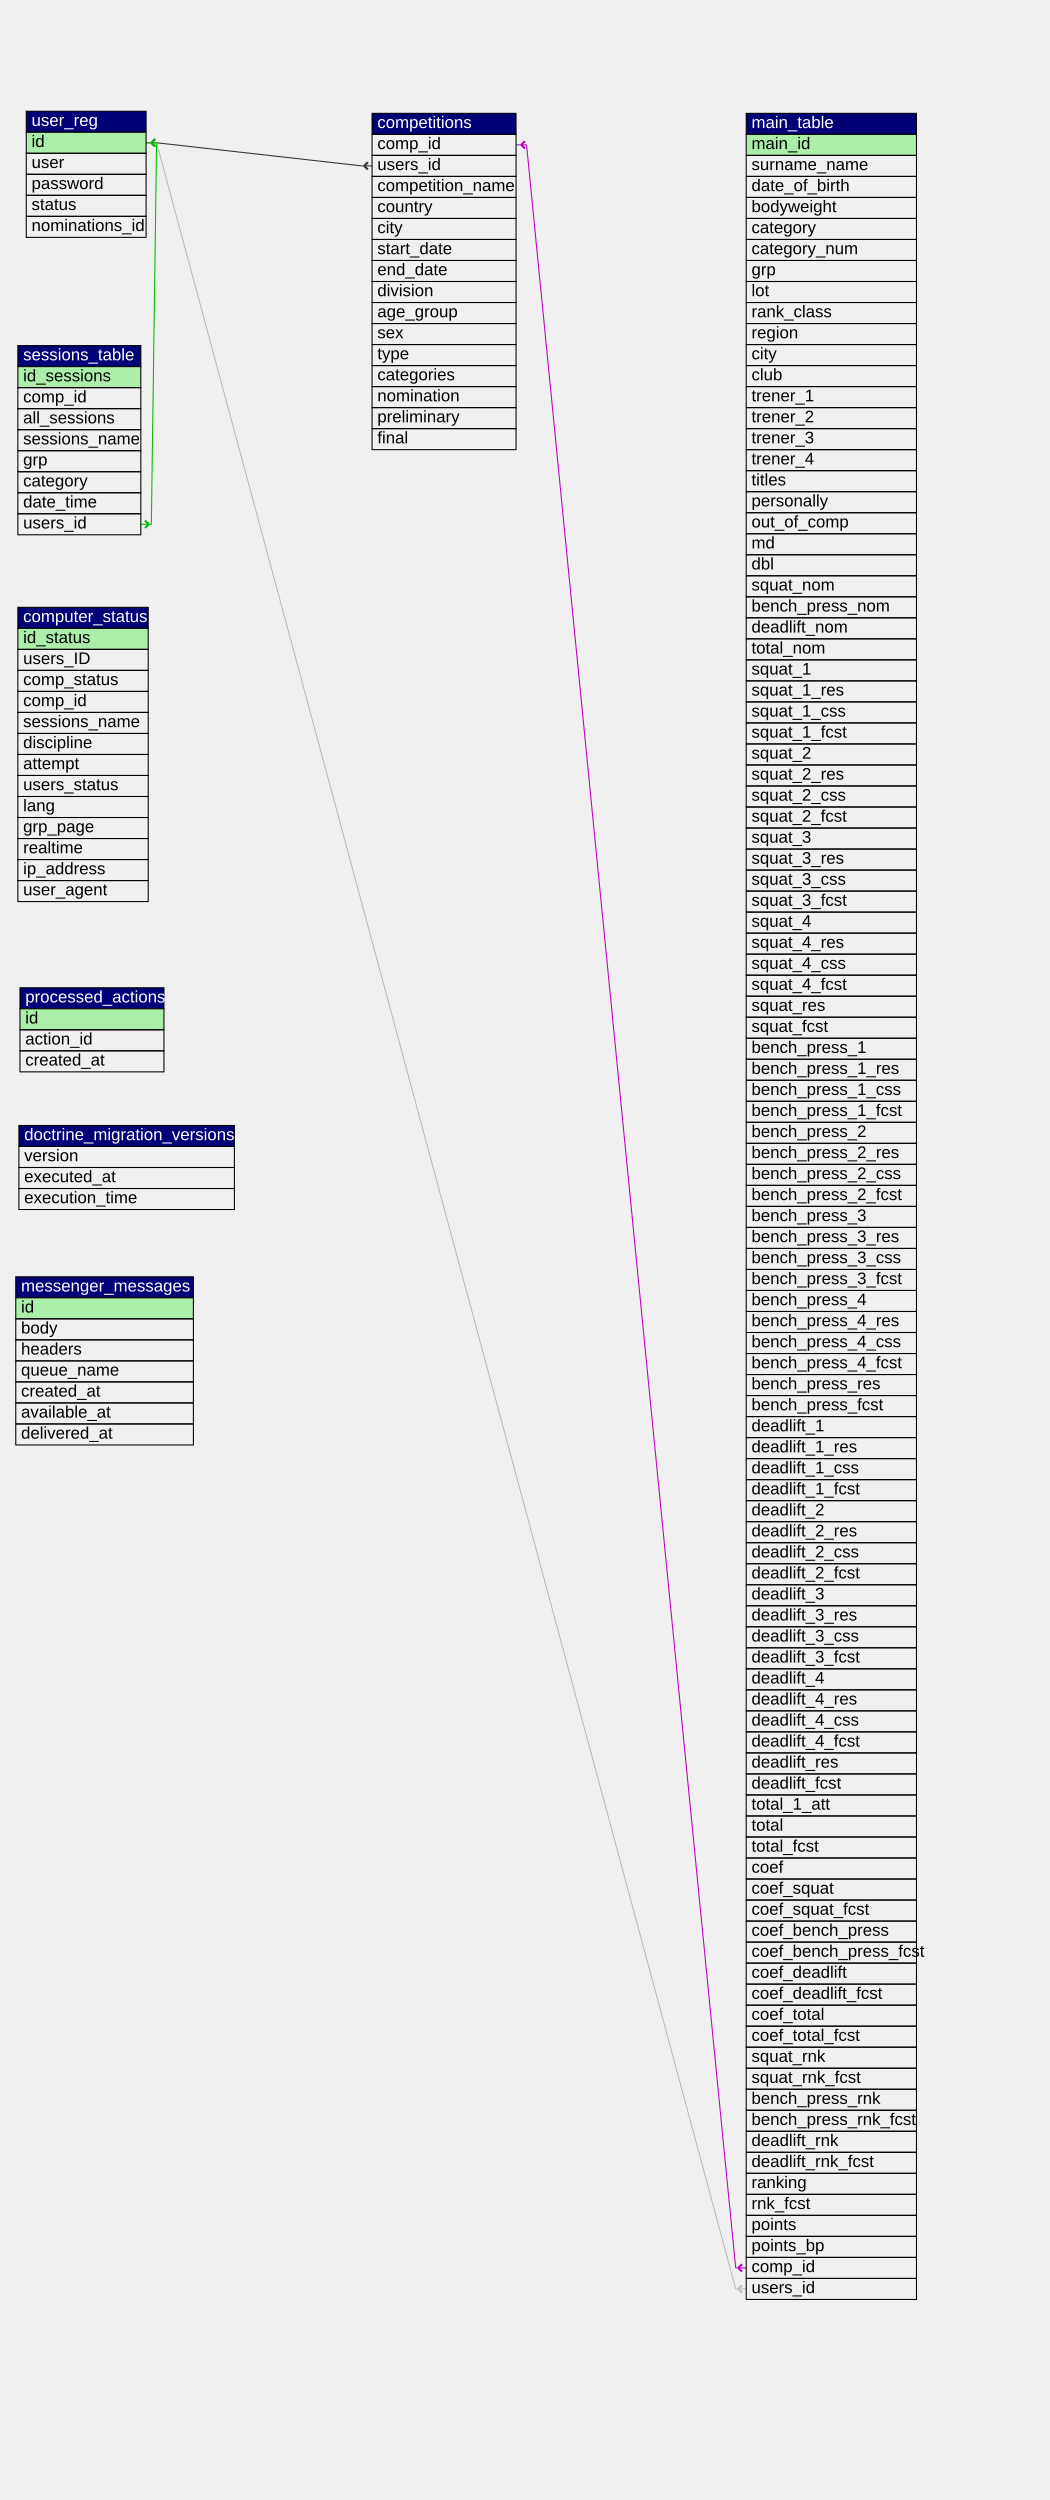
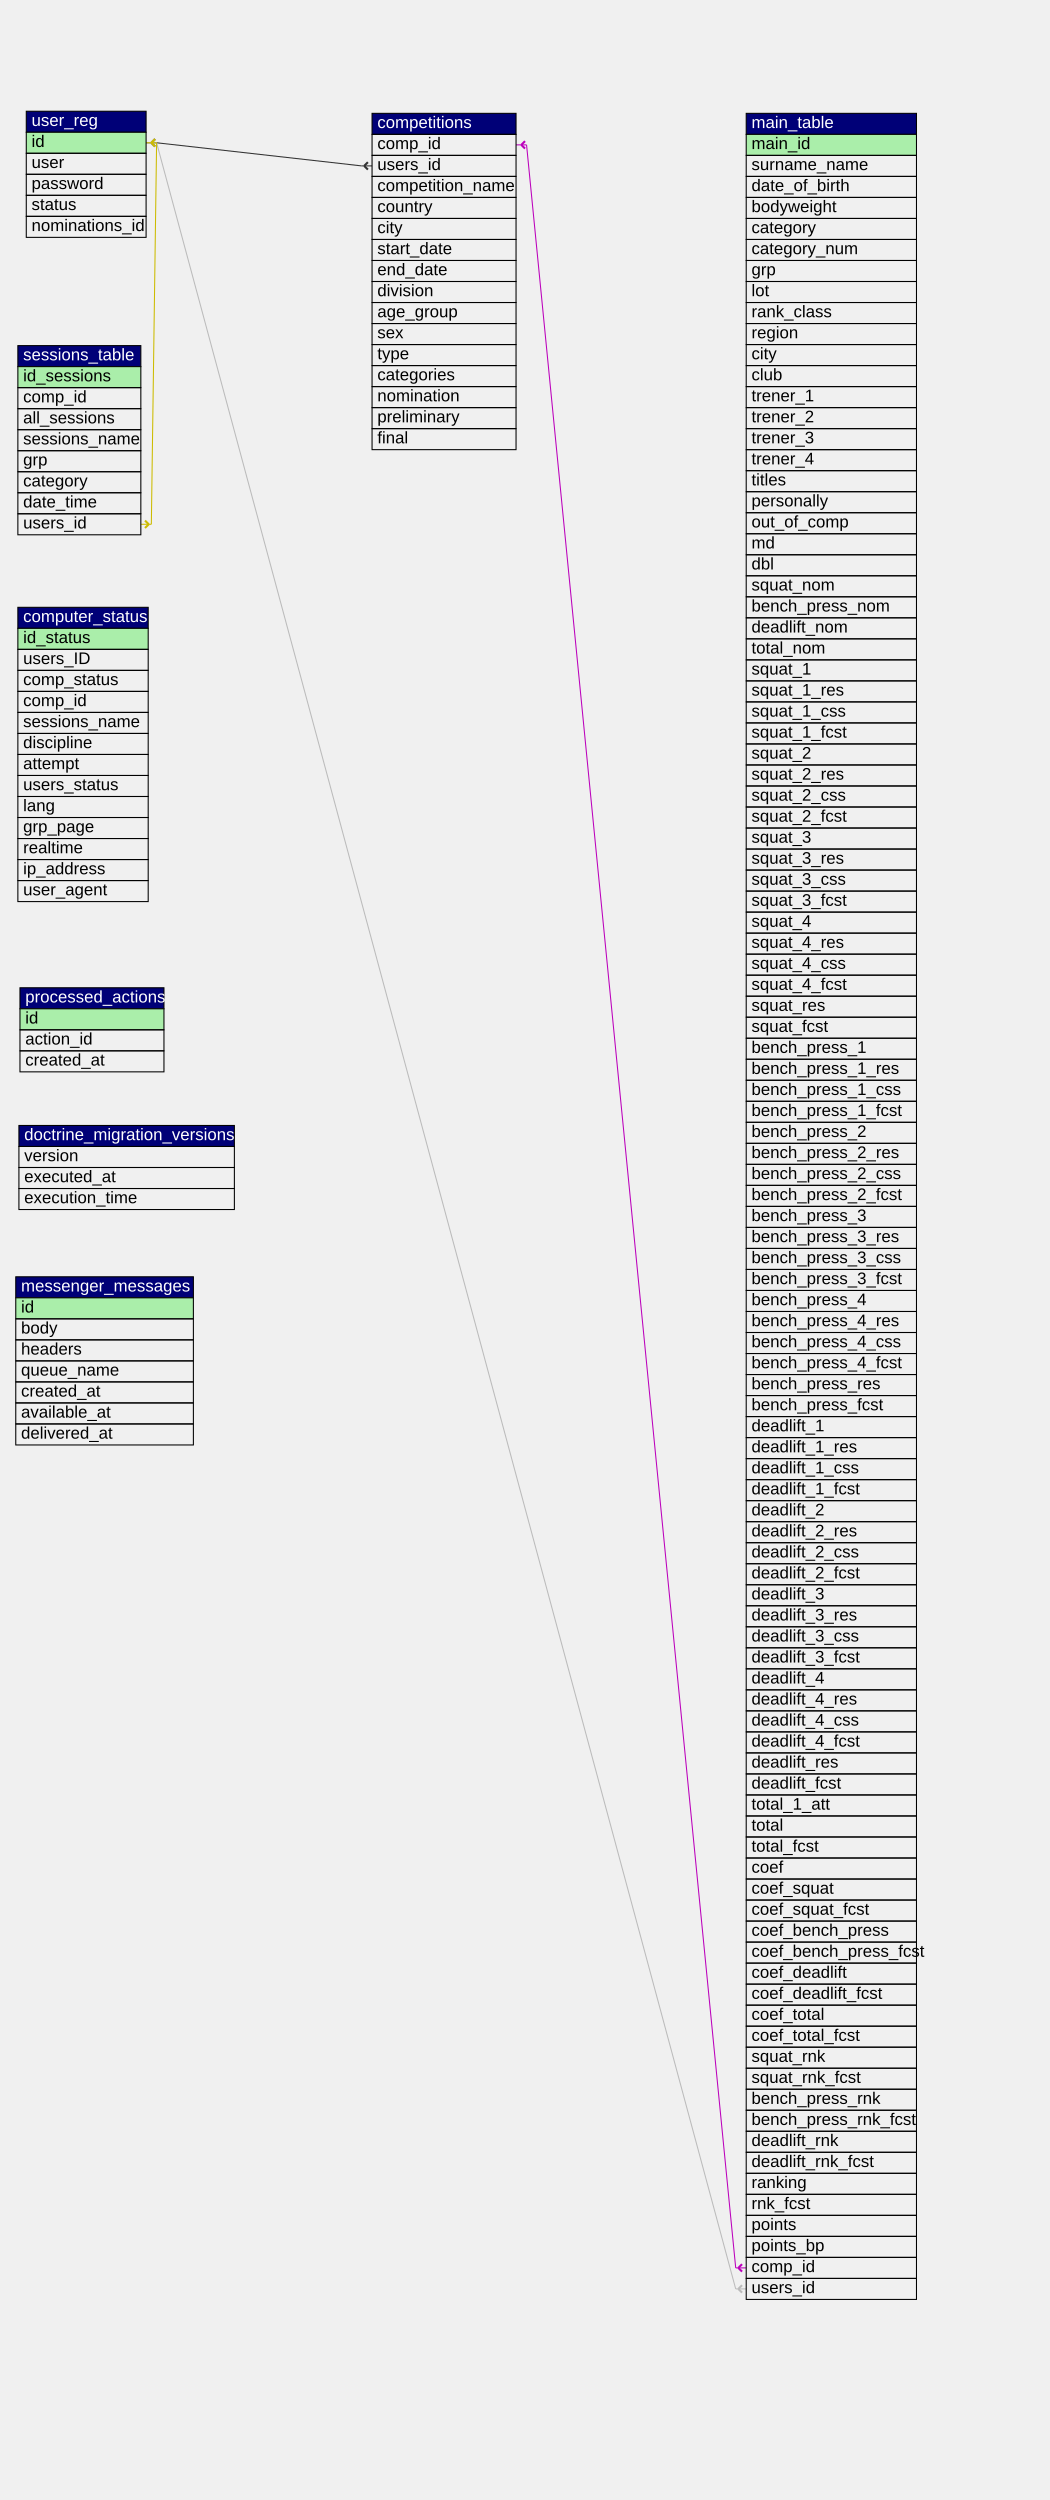
<svg xmlns="http://www.w3.org/2000/svg" viewBox="112 85 999 2197" width="887px" height="2112px" version="1.1">
  <line x1="466" y1="152" x2="456" y2="152" style="stroke:#333;stroke-width:1;" />
  <line x1="261" y1="130" x2="251" y2="130" style="stroke:#333;stroke-width:1;" />
  <line x1="456" y1="152" x2="261" y2="130" style="stroke:#333;stroke-width:1;" />
  <line x1="458.5" y1="152" x2="462.036" y2="155.536" style="stroke:#333;stroke-width:2;" />
  <line x1="458.5" y1="152" x2="462.036" y2="148.464" style="stroke:#333;stroke-width:2;" />
  <line x1="256" y1="130" x2="259.536" y2="133.536" style="stroke:#333;stroke-width:2;" />
  <line x1="256" y1="130" x2="259.536" y2="126.464" style="stroke:#333;stroke-width:2;" />
  <line x1="822" y1="2152" x2="812" y2="2152" style="stroke:#b0b;stroke-width:1;" />
  <line x1="613" y1="132" x2="603" y2="132" style="stroke:#b0b;stroke-width:1;" />
  <line x1="812" y1="2152" x2="613" y2="132" style="stroke:#b0b;stroke-width:1;" />
  <line x1="814.5" y1="2152" x2="818.036" y2="2155.536" style="stroke:#b0b;stroke-width:2;" />
  <line x1="814.5" y1="2152" x2="818.036" y2="2148.464" style="stroke:#b0b;stroke-width:2;" />
  <line x1="608" y1="132" x2="611.536" y2="135.536" style="stroke:#b0b;stroke-width:2;" />
  <line x1="608" y1="132" x2="611.536" y2="128.464" style="stroke:#b0b;stroke-width:2;" />
  <line x1="822" y1="2172" x2="812" y2="2172" style="stroke:#bbb;stroke-width:1;" />
  <line x1="261" y1="130" x2="251" y2="130" style="stroke:#bbb;stroke-width:1;" />
  <line x1="812" y1="2172" x2="261" y2="130" style="stroke:#bbb;stroke-width:1;" />
  <line x1="814.5" y1="2172" x2="818.036" y2="2175.536" style="stroke:#bbb;stroke-width:2;" />
  <line x1="814.5" y1="2172" x2="818.036" y2="2168.464" style="stroke:#bbb;stroke-width:2;" />
  <line x1="256" y1="130" x2="259.536" y2="133.536" style="stroke:#bbb;stroke-width:2;" />
  <line x1="256" y1="130" x2="259.536" y2="126.464" style="stroke:#bbb;stroke-width:2;" />
-   <line x1="246" y1="493" x2="256" y2="493" style="stroke:#0b0;stroke-width:1;" />
-   <line x1="261" y1="130" x2="251" y2="130" style="stroke:#0b0;stroke-width:1;" />
-   <line x1="256" y1="493" x2="261" y2="130" style="stroke:#0b0;stroke-width:1;" />
-   <line x1="253.5" y1="493" x2="249.964" y2="496.536" style="stroke:#0b0;stroke-width:2;" />
-   <line x1="253.5" y1="493" x2="249.964" y2="489.464" style="stroke:#0b0;stroke-width:2;" />
-   <line x1="256" y1="130" x2="259.536" y2="133.536" style="stroke:#0b0;stroke-width:2;" />
-   <line x1="256" y1="130" x2="259.536" y2="126.464" style="stroke:#0b0;stroke-width:2;" />
+   <line x1="246" y1="493" x2="256" y2="493" style="stroke:#cb0;stroke-width:1;" />
+   <line x1="261" y1="130" x2="251" y2="130" style="stroke:#cb0;stroke-width:1;" />
+   <line x1="256" y1="493" x2="261" y2="130" style="stroke:#cb0;stroke-width:1;" />
+   <line x1="253.5" y1="493" x2="249.964" y2="496.536" style="stroke:#cb0;stroke-width:2;" />
+   <line x1="253.5" y1="493" x2="249.964" y2="489.464" style="stroke:#cb0;stroke-width:2;" />
+   <line x1="256" y1="130" x2="259.536" y2="133.536" style="stroke:#cb0;stroke-width:2;" />
+   <line x1="256" y1="130" x2="259.536" y2="126.464" style="stroke:#cb0;stroke-width:2;" />
  <rect width="137" height="20" x="466" y="102" style="fill:#007;stroke:black;" />
  <text width="137" height="20" x="471" y="116" style="fill:#fff;" font-family="Arial" font-size="16px"> competitions</text>
  <rect width="137" height="20" x="466" y="122" style="fill:none;stroke:black;" />
  <text width="137" height="20" x="471" y="136" style="fill:black;" font-family="Arial" font-size="16px">comp_id</text>
  <rect width="137" height="20" x="466" y="142" style="fill:none;stroke:black;" />
  <text width="137" height="20" x="471" y="156" style="fill:black;" font-family="Arial" font-size="16px">users_id</text>
  <rect width="137" height="20" x="466" y="162" style="fill:none;stroke:black;" />
  <text width="137" height="20" x="471" y="176" style="fill:black;" font-family="Arial" font-size="16px">competition_name</text>
  <rect width="137" height="20" x="466" y="182" style="fill:none;stroke:black;" />
  <text width="137" height="20" x="471" y="196" style="fill:black;" font-family="Arial" font-size="16px">country</text>
  <rect width="137" height="20" x="466" y="202" style="fill:none;stroke:black;" />
  <text width="137" height="20" x="471" y="216" style="fill:black;" font-family="Arial" font-size="16px">city</text>
  <rect width="137" height="20" x="466" y="222" style="fill:none;stroke:black;" />
  <text width="137" height="20" x="471" y="236" style="fill:black;" font-family="Arial" font-size="16px">start_date</text>
  <rect width="137" height="20" x="466" y="242" style="fill:none;stroke:black;" />
  <text width="137" height="20" x="471" y="256" style="fill:black;" font-family="Arial" font-size="16px">end_date</text>
  <rect width="137" height="20" x="466" y="262" style="fill:none;stroke:black;" />
  <text width="137" height="20" x="471" y="276" style="fill:black;" font-family="Arial" font-size="16px">division</text>
  <rect width="137" height="20" x="466" y="282" style="fill:none;stroke:black;" />
  <text width="137" height="20" x="471" y="296" style="fill:black;" font-family="Arial" font-size="16px">age_group</text>
  <rect width="137" height="20" x="466" y="302" style="fill:none;stroke:black;" />
  <text width="137" height="20" x="471" y="316" style="fill:black;" font-family="Arial" font-size="16px">sex</text>
  <rect width="137" height="20" x="466" y="322" style="fill:none;stroke:black;" />
  <text width="137" height="20" x="471" y="336" style="fill:black;" font-family="Arial" font-size="16px">type</text>
  <rect width="137" height="20" x="466" y="342" style="fill:none;stroke:black;" />
  <text width="137" height="20" x="471" y="356" style="fill:black;" font-family="Arial" font-size="16px">categories</text>
  <rect width="137" height="20" x="466" y="362" style="fill:none;stroke:black;" />
  <text width="137" height="20" x="471" y="376" style="fill:black;" font-family="Arial" font-size="16px">nomination</text>
  <rect width="137" height="20" x="466" y="382" style="fill:none;stroke:black;" />
  <text width="137" height="20" x="471" y="396" style="fill:black;" font-family="Arial" font-size="16px">preliminary</text>
  <rect width="137" height="20" x="466" y="402" style="fill:none;stroke:black;" />
  <text width="137" height="20" x="471" y="416" style="fill:black;" font-family="Arial" font-size="16px">final</text>
  <rect width="124" height="20" x="129" y="572" style="fill:#007;stroke:black;" />
  <text width="124" height="20" x="134" y="586" style="fill:#fff;" font-family="Arial" font-size="16px"> computer_status</text>
  <rect width="124" height="20" x="129" y="592" style="fill:#aea;stroke:black;" />
  <text width="124" height="20" x="134" y="606" style="fill:black;" font-family="Arial" font-size="16px">id_status</text>
  <rect width="124" height="20" x="129" y="612" style="fill:none;stroke:black;" />
  <text width="124" height="20" x="134" y="626" style="fill:black;" font-family="Arial" font-size="16px">users_ID</text>
  <rect width="124" height="20" x="129" y="632" style="fill:none;stroke:black;" />
  <text width="124" height="20" x="134" y="646" style="fill:black;" font-family="Arial" font-size="16px">comp_status</text>
  <rect width="124" height="20" x="129" y="652" style="fill:none;stroke:black;" />
  <text width="124" height="20" x="134" y="666" style="fill:black;" font-family="Arial" font-size="16px">comp_id</text>
  <rect width="124" height="20" x="129" y="672" style="fill:none;stroke:black;" />
  <text width="124" height="20" x="134" y="686" style="fill:black;" font-family="Arial" font-size="16px">sessions_name</text>
  <rect width="124" height="20" x="129" y="692" style="fill:none;stroke:black;" />
  <text width="124" height="20" x="134" y="706" style="fill:black;" font-family="Arial" font-size="16px">discipline</text>
  <rect width="124" height="20" x="129" y="712" style="fill:none;stroke:black;" />
  <text width="124" height="20" x="134" y="726" style="fill:black;" font-family="Arial" font-size="16px">attempt</text>
  <rect width="124" height="20" x="129" y="732" style="fill:none;stroke:black;" />
  <text width="124" height="20" x="134" y="746" style="fill:black;" font-family="Arial" font-size="16px">users_status</text>
  <rect width="124" height="20" x="129" y="752" style="fill:none;stroke:black;" />
  <text width="124" height="20" x="134" y="766" style="fill:black;" font-family="Arial" font-size="16px">lang</text>
  <rect width="124" height="20" x="129" y="772" style="fill:none;stroke:black;" />
  <text width="124" height="20" x="134" y="786" style="fill:black;" font-family="Arial" font-size="16px">grp_page</text>
  <rect width="124" height="20" x="129" y="792" style="fill:none;stroke:black;" />
  <text width="124" height="20" x="134" y="806" style="fill:black;" font-family="Arial" font-size="16px">realtime</text>
  <rect width="124" height="20" x="129" y="812" style="fill:none;stroke:black;" />
  <text width="124" height="20" x="134" y="826" style="fill:black;" font-family="Arial" font-size="16px">ip_address</text>
  <rect width="124" height="20" x="129" y="832" style="fill:none;stroke:black;" />
  <text width="124" height="20" x="134" y="846" style="fill:black;" font-family="Arial" font-size="16px">user_agent</text>
  <rect width="205" height="20" x="130" y="1065" style="fill:#007;stroke:black;" />
  <text width="205" height="20" x="135" y="1079" style="fill:#fff;" font-family="Arial" font-size="16px"> doctrine_migration_versions</text>
  <rect width="205" height="20" x="130" y="1085" style="fill:none;stroke:black;" />
  <text width="205" height="20" x="135" y="1099" style="fill:black;" font-family="Arial" font-size="16px">version</text>
  <rect width="205" height="20" x="130" y="1105" style="fill:none;stroke:black;" />
  <text width="205" height="20" x="135" y="1119" style="fill:black;" font-family="Arial" font-size="16px">executed_at</text>
  <rect width="205" height="20" x="130" y="1125" style="fill:none;stroke:black;" />
  <text width="205" height="20" x="135" y="1139" style="fill:black;" font-family="Arial" font-size="16px">execution_time</text>
  <rect width="162" height="20" x="822" y="102" style="fill:#007;stroke:black;" />
  <text width="162" height="20" x="827" y="116" style="fill:#fff;" font-family="Arial" font-size="16px"> main_table</text>
  <rect width="162" height="20" x="822" y="122" style="fill:#aea;stroke:black;" />
  <text width="162" height="20" x="827" y="136" style="fill:black;" font-family="Arial" font-size="16px">main_id</text>
  <rect width="162" height="20" x="822" y="142" style="fill:none;stroke:black;" />
  <text width="162" height="20" x="827" y="156" style="fill:black;" font-family="Arial" font-size="16px">surname_name</text>
  <rect width="162" height="20" x="822" y="162" style="fill:none;stroke:black;" />
  <text width="162" height="20" x="827" y="176" style="fill:black;" font-family="Arial" font-size="16px">date_of_birth</text>
  <rect width="162" height="20" x="822" y="182" style="fill:none;stroke:black;" />
  <text width="162" height="20" x="827" y="196" style="fill:black;" font-family="Arial" font-size="16px">bodyweight</text>
  <rect width="162" height="20" x="822" y="202" style="fill:none;stroke:black;" />
  <text width="162" height="20" x="827" y="216" style="fill:black;" font-family="Arial" font-size="16px">category</text>
  <rect width="162" height="20" x="822" y="222" style="fill:none;stroke:black;" />
  <text width="162" height="20" x="827" y="236" style="fill:black;" font-family="Arial" font-size="16px">category_num</text>
  <rect width="162" height="20" x="822" y="242" style="fill:none;stroke:black;" />
  <text width="162" height="20" x="827" y="256" style="fill:black;" font-family="Arial" font-size="16px">grp</text>
  <rect width="162" height="20" x="822" y="262" style="fill:none;stroke:black;" />
  <text width="162" height="20" x="827" y="276" style="fill:black;" font-family="Arial" font-size="16px">lot</text>
  <rect width="162" height="20" x="822" y="282" style="fill:none;stroke:black;" />
  <text width="162" height="20" x="827" y="296" style="fill:black;" font-family="Arial" font-size="16px">rank_class</text>
  <rect width="162" height="20" x="822" y="302" style="fill:none;stroke:black;" />
  <text width="162" height="20" x="827" y="316" style="fill:black;" font-family="Arial" font-size="16px">region</text>
  <rect width="162" height="20" x="822" y="322" style="fill:none;stroke:black;" />
  <text width="162" height="20" x="827" y="336" style="fill:black;" font-family="Arial" font-size="16px">city</text>
  <rect width="162" height="20" x="822" y="342" style="fill:none;stroke:black;" />
  <text width="162" height="20" x="827" y="356" style="fill:black;" font-family="Arial" font-size="16px">club</text>
  <rect width="162" height="20" x="822" y="362" style="fill:none;stroke:black;" />
  <text width="162" height="20" x="827" y="376" style="fill:black;" font-family="Arial" font-size="16px">trener_1</text>
  <rect width="162" height="20" x="822" y="382" style="fill:none;stroke:black;" />
  <text width="162" height="20" x="827" y="396" style="fill:black;" font-family="Arial" font-size="16px">trener_2</text>
  <rect width="162" height="20" x="822" y="402" style="fill:none;stroke:black;" />
  <text width="162" height="20" x="827" y="416" style="fill:black;" font-family="Arial" font-size="16px">trener_3</text>
  <rect width="162" height="20" x="822" y="422" style="fill:none;stroke:black;" />
  <text width="162" height="20" x="827" y="436" style="fill:black;" font-family="Arial" font-size="16px">trener_4</text>
  <rect width="162" height="20" x="822" y="442" style="fill:none;stroke:black;" />
  <text width="162" height="20" x="827" y="456" style="fill:black;" font-family="Arial" font-size="16px">titles</text>
  <rect width="162" height="20" x="822" y="462" style="fill:none;stroke:black;" />
  <text width="162" height="20" x="827" y="476" style="fill:black;" font-family="Arial" font-size="16px">personally</text>
  <rect width="162" height="20" x="822" y="482" style="fill:none;stroke:black;" />
  <text width="162" height="20" x="827" y="496" style="fill:black;" font-family="Arial" font-size="16px">out_of_comp</text>
  <rect width="162" height="20" x="822" y="502" style="fill:none;stroke:black;" />
  <text width="162" height="20" x="827" y="516" style="fill:black;" font-family="Arial" font-size="16px">md</text>
  <rect width="162" height="20" x="822" y="522" style="fill:none;stroke:black;" />
  <text width="162" height="20" x="827" y="536" style="fill:black;" font-family="Arial" font-size="16px">dbl</text>
  <rect width="162" height="20" x="822" y="542" style="fill:none;stroke:black;" />
  <text width="162" height="20" x="827" y="556" style="fill:black;" font-family="Arial" font-size="16px">squat_nom</text>
  <rect width="162" height="20" x="822" y="562" style="fill:none;stroke:black;" />
  <text width="162" height="20" x="827" y="576" style="fill:black;" font-family="Arial" font-size="16px">bench_press_nom</text>
  <rect width="162" height="20" x="822" y="582" style="fill:none;stroke:black;" />
  <text width="162" height="20" x="827" y="596" style="fill:black;" font-family="Arial" font-size="16px">deadlift_nom</text>
  <rect width="162" height="20" x="822" y="602" style="fill:none;stroke:black;" />
  <text width="162" height="20" x="827" y="616" style="fill:black;" font-family="Arial" font-size="16px">total_nom</text>
  <rect width="162" height="20" x="822" y="622" style="fill:none;stroke:black;" />
  <text width="162" height="20" x="827" y="636" style="fill:black;" font-family="Arial" font-size="16px">squat_1</text>
  <rect width="162" height="20" x="822" y="642" style="fill:none;stroke:black;" />
  <text width="162" height="20" x="827" y="656" style="fill:black;" font-family="Arial" font-size="16px">squat_1_res</text>
  <rect width="162" height="20" x="822" y="662" style="fill:none;stroke:black;" />
  <text width="162" height="20" x="827" y="676" style="fill:black;" font-family="Arial" font-size="16px">squat_1_css</text>
  <rect width="162" height="20" x="822" y="682" style="fill:none;stroke:black;" />
  <text width="162" height="20" x="827" y="696" style="fill:black;" font-family="Arial" font-size="16px">squat_1_fcst</text>
  <rect width="162" height="20" x="822" y="702" style="fill:none;stroke:black;" />
  <text width="162" height="20" x="827" y="716" style="fill:black;" font-family="Arial" font-size="16px">squat_2</text>
  <rect width="162" height="20" x="822" y="722" style="fill:none;stroke:black;" />
  <text width="162" height="20" x="827" y="736" style="fill:black;" font-family="Arial" font-size="16px">squat_2_res</text>
  <rect width="162" height="20" x="822" y="742" style="fill:none;stroke:black;" />
  <text width="162" height="20" x="827" y="756" style="fill:black;" font-family="Arial" font-size="16px">squat_2_css</text>
  <rect width="162" height="20" x="822" y="762" style="fill:none;stroke:black;" />
  <text width="162" height="20" x="827" y="776" style="fill:black;" font-family="Arial" font-size="16px">squat_2_fcst</text>
  <rect width="162" height="20" x="822" y="782" style="fill:none;stroke:black;" />
  <text width="162" height="20" x="827" y="796" style="fill:black;" font-family="Arial" font-size="16px">squat_3</text>
  <rect width="162" height="20" x="822" y="802" style="fill:none;stroke:black;" />
  <text width="162" height="20" x="827" y="816" style="fill:black;" font-family="Arial" font-size="16px">squat_3_res</text>
  <rect width="162" height="20" x="822" y="822" style="fill:none;stroke:black;" />
  <text width="162" height="20" x="827" y="836" style="fill:black;" font-family="Arial" font-size="16px">squat_3_css</text>
  <rect width="162" height="20" x="822" y="842" style="fill:none;stroke:black;" />
  <text width="162" height="20" x="827" y="856" style="fill:black;" font-family="Arial" font-size="16px">squat_3_fcst</text>
  <rect width="162" height="20" x="822" y="862" style="fill:none;stroke:black;" />
  <text width="162" height="20" x="827" y="876" style="fill:black;" font-family="Arial" font-size="16px">squat_4</text>
  <rect width="162" height="20" x="822" y="882" style="fill:none;stroke:black;" />
  <text width="162" height="20" x="827" y="896" style="fill:black;" font-family="Arial" font-size="16px">squat_4_res</text>
  <rect width="162" height="20" x="822" y="902" style="fill:none;stroke:black;" />
  <text width="162" height="20" x="827" y="916" style="fill:black;" font-family="Arial" font-size="16px">squat_4_css</text>
  <rect width="162" height="20" x="822" y="922" style="fill:none;stroke:black;" />
  <text width="162" height="20" x="827" y="936" style="fill:black;" font-family="Arial" font-size="16px">squat_4_fcst</text>
  <rect width="162" height="20" x="822" y="942" style="fill:none;stroke:black;" />
  <text width="162" height="20" x="827" y="956" style="fill:black;" font-family="Arial" font-size="16px">squat_res</text>
  <rect width="162" height="20" x="822" y="962" style="fill:none;stroke:black;" />
  <text width="162" height="20" x="827" y="976" style="fill:black;" font-family="Arial" font-size="16px">squat_fcst</text>
  <rect width="162" height="20" x="822" y="982" style="fill:none;stroke:black;" />
  <text width="162" height="20" x="827" y="996" style="fill:black;" font-family="Arial" font-size="16px">bench_press_1</text>
  <rect width="162" height="20" x="822" y="1002" style="fill:none;stroke:black;" />
  <text width="162" height="20" x="827" y="1016" style="fill:black;" font-family="Arial" font-size="16px">bench_press_1_res</text>
  <rect width="162" height="20" x="822" y="1022" style="fill:none;stroke:black;" />
  <text width="162" height="20" x="827" y="1036" style="fill:black;" font-family="Arial" font-size="16px">bench_press_1_css</text>
  <rect width="162" height="20" x="822" y="1042" style="fill:none;stroke:black;" />
  <text width="162" height="20" x="827" y="1056" style="fill:black;" font-family="Arial" font-size="16px">bench_press_1_fcst</text>
  <rect width="162" height="20" x="822" y="1062" style="fill:none;stroke:black;" />
  <text width="162" height="20" x="827" y="1076" style="fill:black;" font-family="Arial" font-size="16px">bench_press_2</text>
  <rect width="162" height="20" x="822" y="1082" style="fill:none;stroke:black;" />
  <text width="162" height="20" x="827" y="1096" style="fill:black;" font-family="Arial" font-size="16px">bench_press_2_res</text>
  <rect width="162" height="20" x="822" y="1102" style="fill:none;stroke:black;" />
  <text width="162" height="20" x="827" y="1116" style="fill:black;" font-family="Arial" font-size="16px">bench_press_2_css</text>
  <rect width="162" height="20" x="822" y="1122" style="fill:none;stroke:black;" />
  <text width="162" height="20" x="827" y="1136" style="fill:black;" font-family="Arial" font-size="16px">bench_press_2_fcst</text>
  <rect width="162" height="20" x="822" y="1142" style="fill:none;stroke:black;" />
  <text width="162" height="20" x="827" y="1156" style="fill:black;" font-family="Arial" font-size="16px">bench_press_3</text>
  <rect width="162" height="20" x="822" y="1162" style="fill:none;stroke:black;" />
  <text width="162" height="20" x="827" y="1176" style="fill:black;" font-family="Arial" font-size="16px">bench_press_3_res</text>
  <rect width="162" height="20" x="822" y="1182" style="fill:none;stroke:black;" />
  <text width="162" height="20" x="827" y="1196" style="fill:black;" font-family="Arial" font-size="16px">bench_press_3_css</text>
  <rect width="162" height="20" x="822" y="1202" style="fill:none;stroke:black;" />
  <text width="162" height="20" x="827" y="1216" style="fill:black;" font-family="Arial" font-size="16px">bench_press_3_fcst</text>
  <rect width="162" height="20" x="822" y="1222" style="fill:none;stroke:black;" />
  <text width="162" height="20" x="827" y="1236" style="fill:black;" font-family="Arial" font-size="16px">bench_press_4</text>
  <rect width="162" height="20" x="822" y="1242" style="fill:none;stroke:black;" />
  <text width="162" height="20" x="827" y="1256" style="fill:black;" font-family="Arial" font-size="16px">bench_press_4_res</text>
  <rect width="162" height="20" x="822" y="1262" style="fill:none;stroke:black;" />
  <text width="162" height="20" x="827" y="1276" style="fill:black;" font-family="Arial" font-size="16px">bench_press_4_css</text>
  <rect width="162" height="20" x="822" y="1282" style="fill:none;stroke:black;" />
  <text width="162" height="20" x="827" y="1296" style="fill:black;" font-family="Arial" font-size="16px">bench_press_4_fcst</text>
  <rect width="162" height="20" x="822" y="1302" style="fill:none;stroke:black;" />
  <text width="162" height="20" x="827" y="1316" style="fill:black;" font-family="Arial" font-size="16px">bench_press_res</text>
  <rect width="162" height="20" x="822" y="1322" style="fill:none;stroke:black;" />
  <text width="162" height="20" x="827" y="1336" style="fill:black;" font-family="Arial" font-size="16px">bench_press_fcst</text>
  <rect width="162" height="20" x="822" y="1342" style="fill:none;stroke:black;" />
  <text width="162" height="20" x="827" y="1356" style="fill:black;" font-family="Arial" font-size="16px">deadlift_1</text>
  <rect width="162" height="20" x="822" y="1362" style="fill:none;stroke:black;" />
  <text width="162" height="20" x="827" y="1376" style="fill:black;" font-family="Arial" font-size="16px">deadlift_1_res</text>
  <rect width="162" height="20" x="822" y="1382" style="fill:none;stroke:black;" />
  <text width="162" height="20" x="827" y="1396" style="fill:black;" font-family="Arial" font-size="16px">deadlift_1_css</text>
  <rect width="162" height="20" x="822" y="1402" style="fill:none;stroke:black;" />
  <text width="162" height="20" x="827" y="1416" style="fill:black;" font-family="Arial" font-size="16px">deadlift_1_fcst</text>
  <rect width="162" height="20" x="822" y="1422" style="fill:none;stroke:black;" />
  <text width="162" height="20" x="827" y="1436" style="fill:black;" font-family="Arial" font-size="16px">deadlift_2</text>
  <rect width="162" height="20" x="822" y="1442" style="fill:none;stroke:black;" />
  <text width="162" height="20" x="827" y="1456" style="fill:black;" font-family="Arial" font-size="16px">deadlift_2_res</text>
  <rect width="162" height="20" x="822" y="1462" style="fill:none;stroke:black;" />
  <text width="162" height="20" x="827" y="1476" style="fill:black;" font-family="Arial" font-size="16px">deadlift_2_css</text>
  <rect width="162" height="20" x="822" y="1482" style="fill:none;stroke:black;" />
  <text width="162" height="20" x="827" y="1496" style="fill:black;" font-family="Arial" font-size="16px">deadlift_2_fcst</text>
  <rect width="162" height="20" x="822" y="1502" style="fill:none;stroke:black;" />
  <text width="162" height="20" x="827" y="1516" style="fill:black;" font-family="Arial" font-size="16px">deadlift_3</text>
  <rect width="162" height="20" x="822" y="1522" style="fill:none;stroke:black;" />
  <text width="162" height="20" x="827" y="1536" style="fill:black;" font-family="Arial" font-size="16px">deadlift_3_res</text>
  <rect width="162" height="20" x="822" y="1542" style="fill:none;stroke:black;" />
  <text width="162" height="20" x="827" y="1556" style="fill:black;" font-family="Arial" font-size="16px">deadlift_3_css</text>
  <rect width="162" height="20" x="822" y="1562" style="fill:none;stroke:black;" />
  <text width="162" height="20" x="827" y="1576" style="fill:black;" font-family="Arial" font-size="16px">deadlift_3_fcst</text>
  <rect width="162" height="20" x="822" y="1582" style="fill:none;stroke:black;" />
  <text width="162" height="20" x="827" y="1596" style="fill:black;" font-family="Arial" font-size="16px">deadlift_4</text>
  <rect width="162" height="20" x="822" y="1602" style="fill:none;stroke:black;" />
  <text width="162" height="20" x="827" y="1616" style="fill:black;" font-family="Arial" font-size="16px">deadlift_4_res</text>
  <rect width="162" height="20" x="822" y="1622" style="fill:none;stroke:black;" />
  <text width="162" height="20" x="827" y="1636" style="fill:black;" font-family="Arial" font-size="16px">deadlift_4_css</text>
  <rect width="162" height="20" x="822" y="1642" style="fill:none;stroke:black;" />
  <text width="162" height="20" x="827" y="1656" style="fill:black;" font-family="Arial" font-size="16px">deadlift_4_fcst</text>
  <rect width="162" height="20" x="822" y="1662" style="fill:none;stroke:black;" />
  <text width="162" height="20" x="827" y="1676" style="fill:black;" font-family="Arial" font-size="16px">deadlift_res</text>
  <rect width="162" height="20" x="822" y="1682" style="fill:none;stroke:black;" />
  <text width="162" height="20" x="827" y="1696" style="fill:black;" font-family="Arial" font-size="16px">deadlift_fcst</text>
  <rect width="162" height="20" x="822" y="1702" style="fill:none;stroke:black;" />
  <text width="162" height="20" x="827" y="1716" style="fill:black;" font-family="Arial" font-size="16px">total_1_att</text>
  <rect width="162" height="20" x="822" y="1722" style="fill:none;stroke:black;" />
  <text width="162" height="20" x="827" y="1736" style="fill:black;" font-family="Arial" font-size="16px">total</text>
  <rect width="162" height="20" x="822" y="1742" style="fill:none;stroke:black;" />
  <text width="162" height="20" x="827" y="1756" style="fill:black;" font-family="Arial" font-size="16px">total_fcst</text>
  <rect width="162" height="20" x="822" y="1762" style="fill:none;stroke:black;" />
  <text width="162" height="20" x="827" y="1776" style="fill:black;" font-family="Arial" font-size="16px">coef</text>
  <rect width="162" height="20" x="822" y="1782" style="fill:none;stroke:black;" />
  <text width="162" height="20" x="827" y="1796" style="fill:black;" font-family="Arial" font-size="16px">coef_squat</text>
  <rect width="162" height="20" x="822" y="1802" style="fill:none;stroke:black;" />
  <text width="162" height="20" x="827" y="1816" style="fill:black;" font-family="Arial" font-size="16px">coef_squat_fcst</text>
  <rect width="162" height="20" x="822" y="1822" style="fill:none;stroke:black;" />
  <text width="162" height="20" x="827" y="1836" style="fill:black;" font-family="Arial" font-size="16px">coef_bench_press</text>
  <rect width="162" height="20" x="822" y="1842" style="fill:none;stroke:black;" />
  <text width="162" height="20" x="827" y="1856" style="fill:black;" font-family="Arial" font-size="16px">coef_bench_press_fcst</text>
  <rect width="162" height="20" x="822" y="1862" style="fill:none;stroke:black;" />
  <text width="162" height="20" x="827" y="1876" style="fill:black;" font-family="Arial" font-size="16px">coef_deadlift</text>
  <rect width="162" height="20" x="822" y="1882" style="fill:none;stroke:black;" />
  <text width="162" height="20" x="827" y="1896" style="fill:black;" font-family="Arial" font-size="16px">coef_deadlift_fcst</text>
  <rect width="162" height="20" x="822" y="1902" style="fill:none;stroke:black;" />
  <text width="162" height="20" x="827" y="1916" style="fill:black;" font-family="Arial" font-size="16px">coef_total</text>
  <rect width="162" height="20" x="822" y="1922" style="fill:none;stroke:black;" />
  <text width="162" height="20" x="827" y="1936" style="fill:black;" font-family="Arial" font-size="16px">coef_total_fcst</text>
  <rect width="162" height="20" x="822" y="1942" style="fill:none;stroke:black;" />
  <text width="162" height="20" x="827" y="1956" style="fill:black;" font-family="Arial" font-size="16px">squat_rnk</text>
  <rect width="162" height="20" x="822" y="1962" style="fill:none;stroke:black;" />
  <text width="162" height="20" x="827" y="1976" style="fill:black;" font-family="Arial" font-size="16px">squat_rnk_fcst</text>
  <rect width="162" height="20" x="822" y="1982" style="fill:none;stroke:black;" />
  <text width="162" height="20" x="827" y="1996" style="fill:black;" font-family="Arial" font-size="16px">bench_press_rnk</text>
  <rect width="162" height="20" x="822" y="2002" style="fill:none;stroke:black;" />
  <text width="162" height="20" x="827" y="2016" style="fill:black;" font-family="Arial" font-size="16px">bench_press_rnk_fcst</text>
  <rect width="162" height="20" x="822" y="2022" style="fill:none;stroke:black;" />
  <text width="162" height="20" x="827" y="2036" style="fill:black;" font-family="Arial" font-size="16px">deadlift_rnk</text>
  <rect width="162" height="20" x="822" y="2042" style="fill:none;stroke:black;" />
  <text width="162" height="20" x="827" y="2056" style="fill:black;" font-family="Arial" font-size="16px">deadlift_rnk_fcst</text>
  <rect width="162" height="20" x="822" y="2062" style="fill:none;stroke:black;" />
  <text width="162" height="20" x="827" y="2076" style="fill:black;" font-family="Arial" font-size="16px">ranking</text>
  <rect width="162" height="20" x="822" y="2082" style="fill:none;stroke:black;" />
  <text width="162" height="20" x="827" y="2096" style="fill:black;" font-family="Arial" font-size="16px">rnk_fcst</text>
  <rect width="162" height="20" x="822" y="2102" style="fill:none;stroke:black;" />
  <text width="162" height="20" x="827" y="2116" style="fill:black;" font-family="Arial" font-size="16px">points</text>
  <rect width="162" height="20" x="822" y="2122" style="fill:none;stroke:black;" />
  <text width="162" height="20" x="827" y="2136" style="fill:black;" font-family="Arial" font-size="16px">points_bp</text>
  <rect width="162" height="20" x="822" y="2142" style="fill:none;stroke:black;" />
  <text width="162" height="20" x="827" y="2156" style="fill:black;" font-family="Arial" font-size="16px">comp_id</text>
  <rect width="162" height="20" x="822" y="2162" style="fill:none;stroke:black;" />
  <text width="162" height="20" x="827" y="2176" style="fill:black;" font-family="Arial" font-size="16px">users_id</text>
  <rect width="169" height="20" x="127" y="1209" style="fill:#007;stroke:black;" />
  <text width="169" height="20" x="132" y="1223" style="fill:#fff;" font-family="Arial" font-size="16px"> messenger_messages</text>
  <rect width="169" height="20" x="127" y="1229" style="fill:#aea;stroke:black;" />
  <text width="169" height="20" x="132" y="1243" style="fill:black;" font-family="Arial" font-size="16px">id</text>
  <rect width="169" height="20" x="127" y="1249" style="fill:none;stroke:black;" />
  <text width="169" height="20" x="132" y="1263" style="fill:black;" font-family="Arial" font-size="16px">body</text>
  <rect width="169" height="20" x="127" y="1269" style="fill:none;stroke:black;" />
  <text width="169" height="20" x="132" y="1283" style="fill:black;" font-family="Arial" font-size="16px">headers</text>
  <rect width="169" height="20" x="127" y="1289" style="fill:none;stroke:black;" />
  <text width="169" height="20" x="132" y="1303" style="fill:black;" font-family="Arial" font-size="16px">queue_name</text>
  <rect width="169" height="20" x="127" y="1309" style="fill:none;stroke:black;" />
  <text width="169" height="20" x="132" y="1323" style="fill:black;" font-family="Arial" font-size="16px">created_at</text>
  <rect width="169" height="20" x="127" y="1329" style="fill:none;stroke:black;" />
  <text width="169" height="20" x="132" y="1343" style="fill:black;" font-family="Arial" font-size="16px">available_at</text>
  <rect width="169" height="20" x="127" y="1349" style="fill:none;stroke:black;" />
  <text width="169" height="20" x="132" y="1363" style="fill:black;" font-family="Arial" font-size="16px">delivered_at</text>
  <rect width="137" height="20" x="131" y="934" style="fill:#007;stroke:black;" />
  <text width="137" height="20" x="136" y="948" style="fill:#fff;" font-family="Arial" font-size="16px"> processed_actions</text>
  <rect width="137" height="20" x="131" y="954" style="fill:#aea;stroke:black;" />
  <text width="137" height="20" x="136" y="968" style="fill:black;" font-family="Arial" font-size="16px">id</text>
  <rect width="137" height="20" x="131" y="974" style="fill:none;stroke:black;" />
  <text width="137" height="20" x="136" y="988" style="fill:black;" font-family="Arial" font-size="16px">action_id</text>
  <rect width="137" height="20" x="131" y="994" style="fill:none;stroke:black;" />
  <text width="137" height="20" x="136" y="1008" style="fill:black;" font-family="Arial" font-size="16px">created_at</text>
  <rect width="117" height="20" x="129" y="323" style="fill:#007;stroke:black;" />
  <text width="117" height="20" x="134" y="337" style="fill:#fff;" font-family="Arial" font-size="16px"> sessions_table</text>
  <rect width="117" height="20" x="129" y="343" style="fill:#aea;stroke:black;" />
  <text width="117" height="20" x="134" y="357" style="fill:black;" font-family="Arial" font-size="16px">id_sessions</text>
  <rect width="117" height="20" x="129" y="363" style="fill:none;stroke:black;" />
  <text width="117" height="20" x="134" y="377" style="fill:black;" font-family="Arial" font-size="16px">comp_id</text>
  <rect width="117" height="20" x="129" y="383" style="fill:none;stroke:black;" />
  <text width="117" height="20" x="134" y="397" style="fill:black;" font-family="Arial" font-size="16px">all_sessions</text>
  <rect width="117" height="20" x="129" y="403" style="fill:none;stroke:black;" />
  <text width="117" height="20" x="134" y="417" style="fill:black;" font-family="Arial" font-size="16px">sessions_name</text>
  <rect width="117" height="20" x="129" y="423" style="fill:none;stroke:black;" />
  <text width="117" height="20" x="134" y="437" style="fill:black;" font-family="Arial" font-size="16px">grp</text>
  <rect width="117" height="20" x="129" y="443" style="fill:none;stroke:black;" />
  <text width="117" height="20" x="134" y="457" style="fill:black;" font-family="Arial" font-size="16px">category</text>
  <rect width="117" height="20" x="129" y="463" style="fill:none;stroke:black;" />
  <text width="117" height="20" x="134" y="477" style="fill:black;" font-family="Arial" font-size="16px">date_time</text>
  <rect width="117" height="20" x="129" y="483" style="fill:none;stroke:black;" />
  <text width="117" height="20" x="134" y="497" style="fill:black;" font-family="Arial" font-size="16px">users_id</text>
  <rect width="114" height="20" x="137" y="100" style="fill:#007;stroke:black;" />
  <text width="114" height="20" x="142" y="114" style="fill:#fff;" font-family="Arial" font-size="16px"> user_reg</text>
  <rect width="114" height="20" x="137" y="120" style="fill:#aea;stroke:black;" />
  <text width="114" height="20" x="142" y="134" style="fill:black;" font-family="Arial" font-size="16px">id</text>
  <rect width="114" height="20" x="137" y="140" style="fill:none;stroke:black;" />
  <text width="114" height="20" x="142" y="154" style="fill:black;" font-family="Arial" font-size="16px">user</text>
  <rect width="114" height="20" x="137" y="160" style="fill:none;stroke:black;" />
  <text width="114" height="20" x="142" y="174" style="fill:black;" font-family="Arial" font-size="16px">password</text>
  <rect width="114" height="20" x="137" y="180" style="fill:none;stroke:black;" />
  <text width="114" height="20" x="142" y="194" style="fill:black;" font-family="Arial" font-size="16px">status</text>
  <rect width="114" height="20" x="137" y="200" style="fill:none;stroke:black;" />
  <text width="114" height="20" x="142" y="214" style="fill:black;" font-family="Arial" font-size="16px">nominations_id</text>
</svg>
